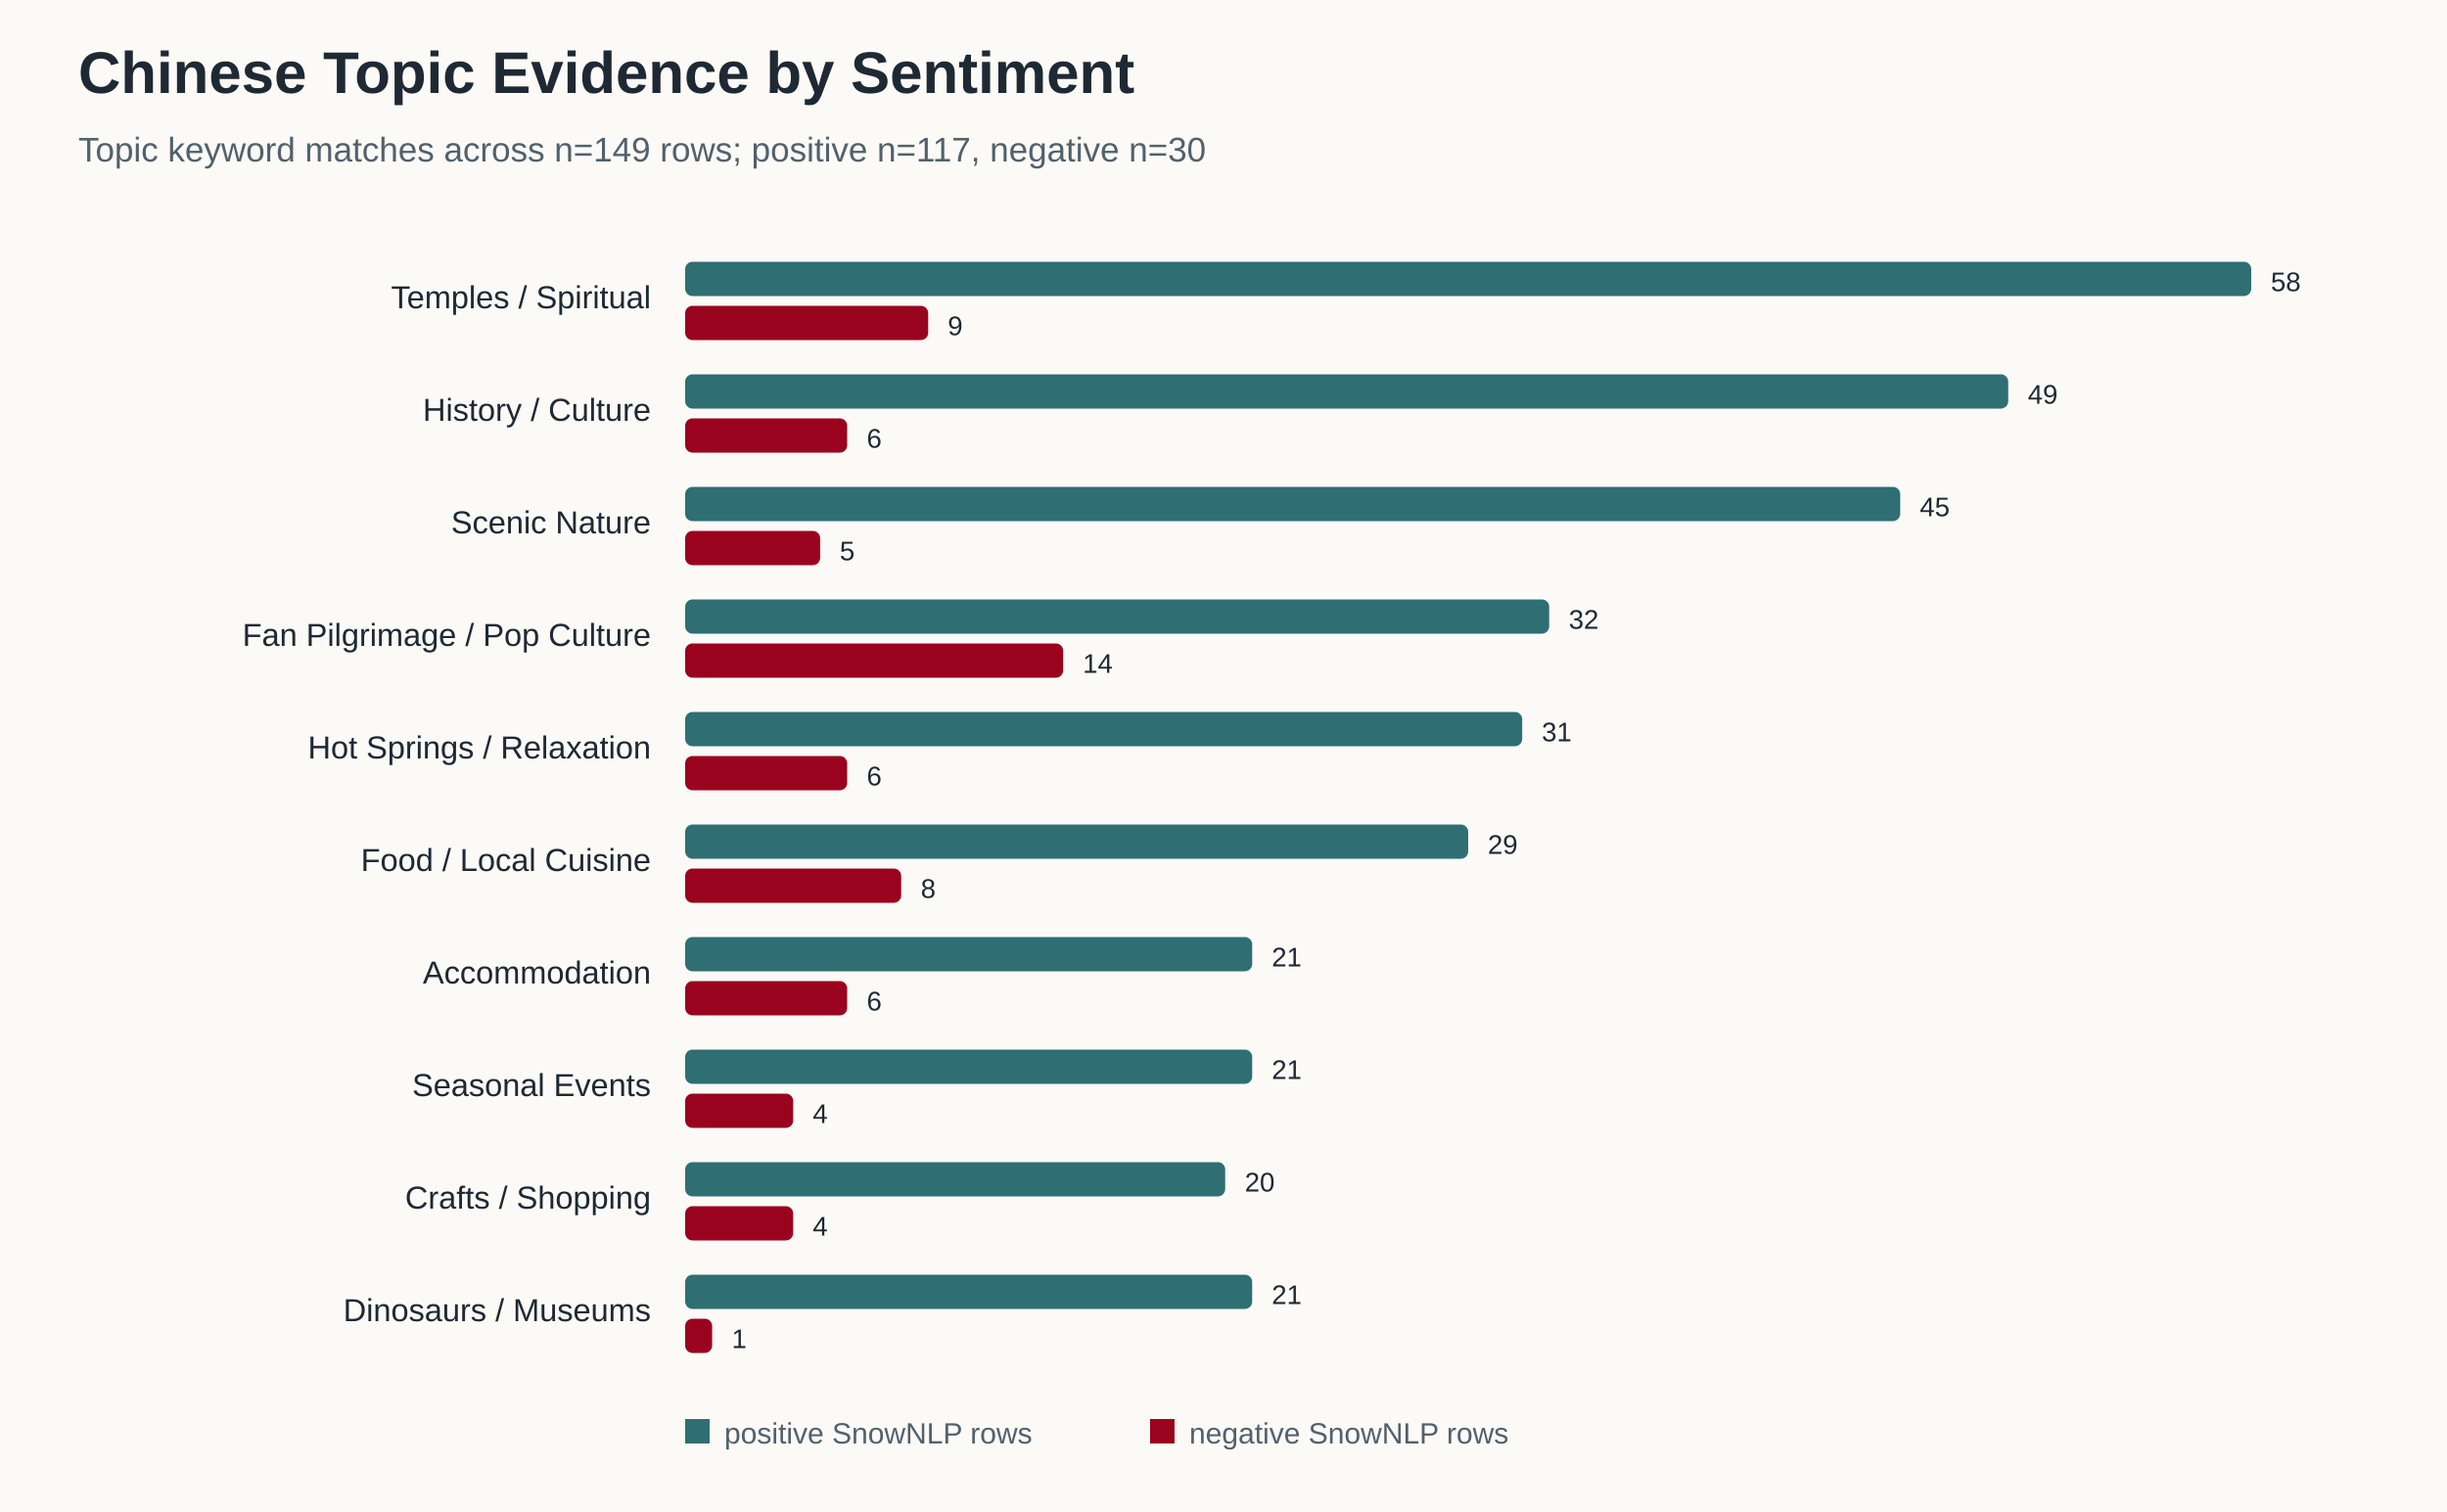
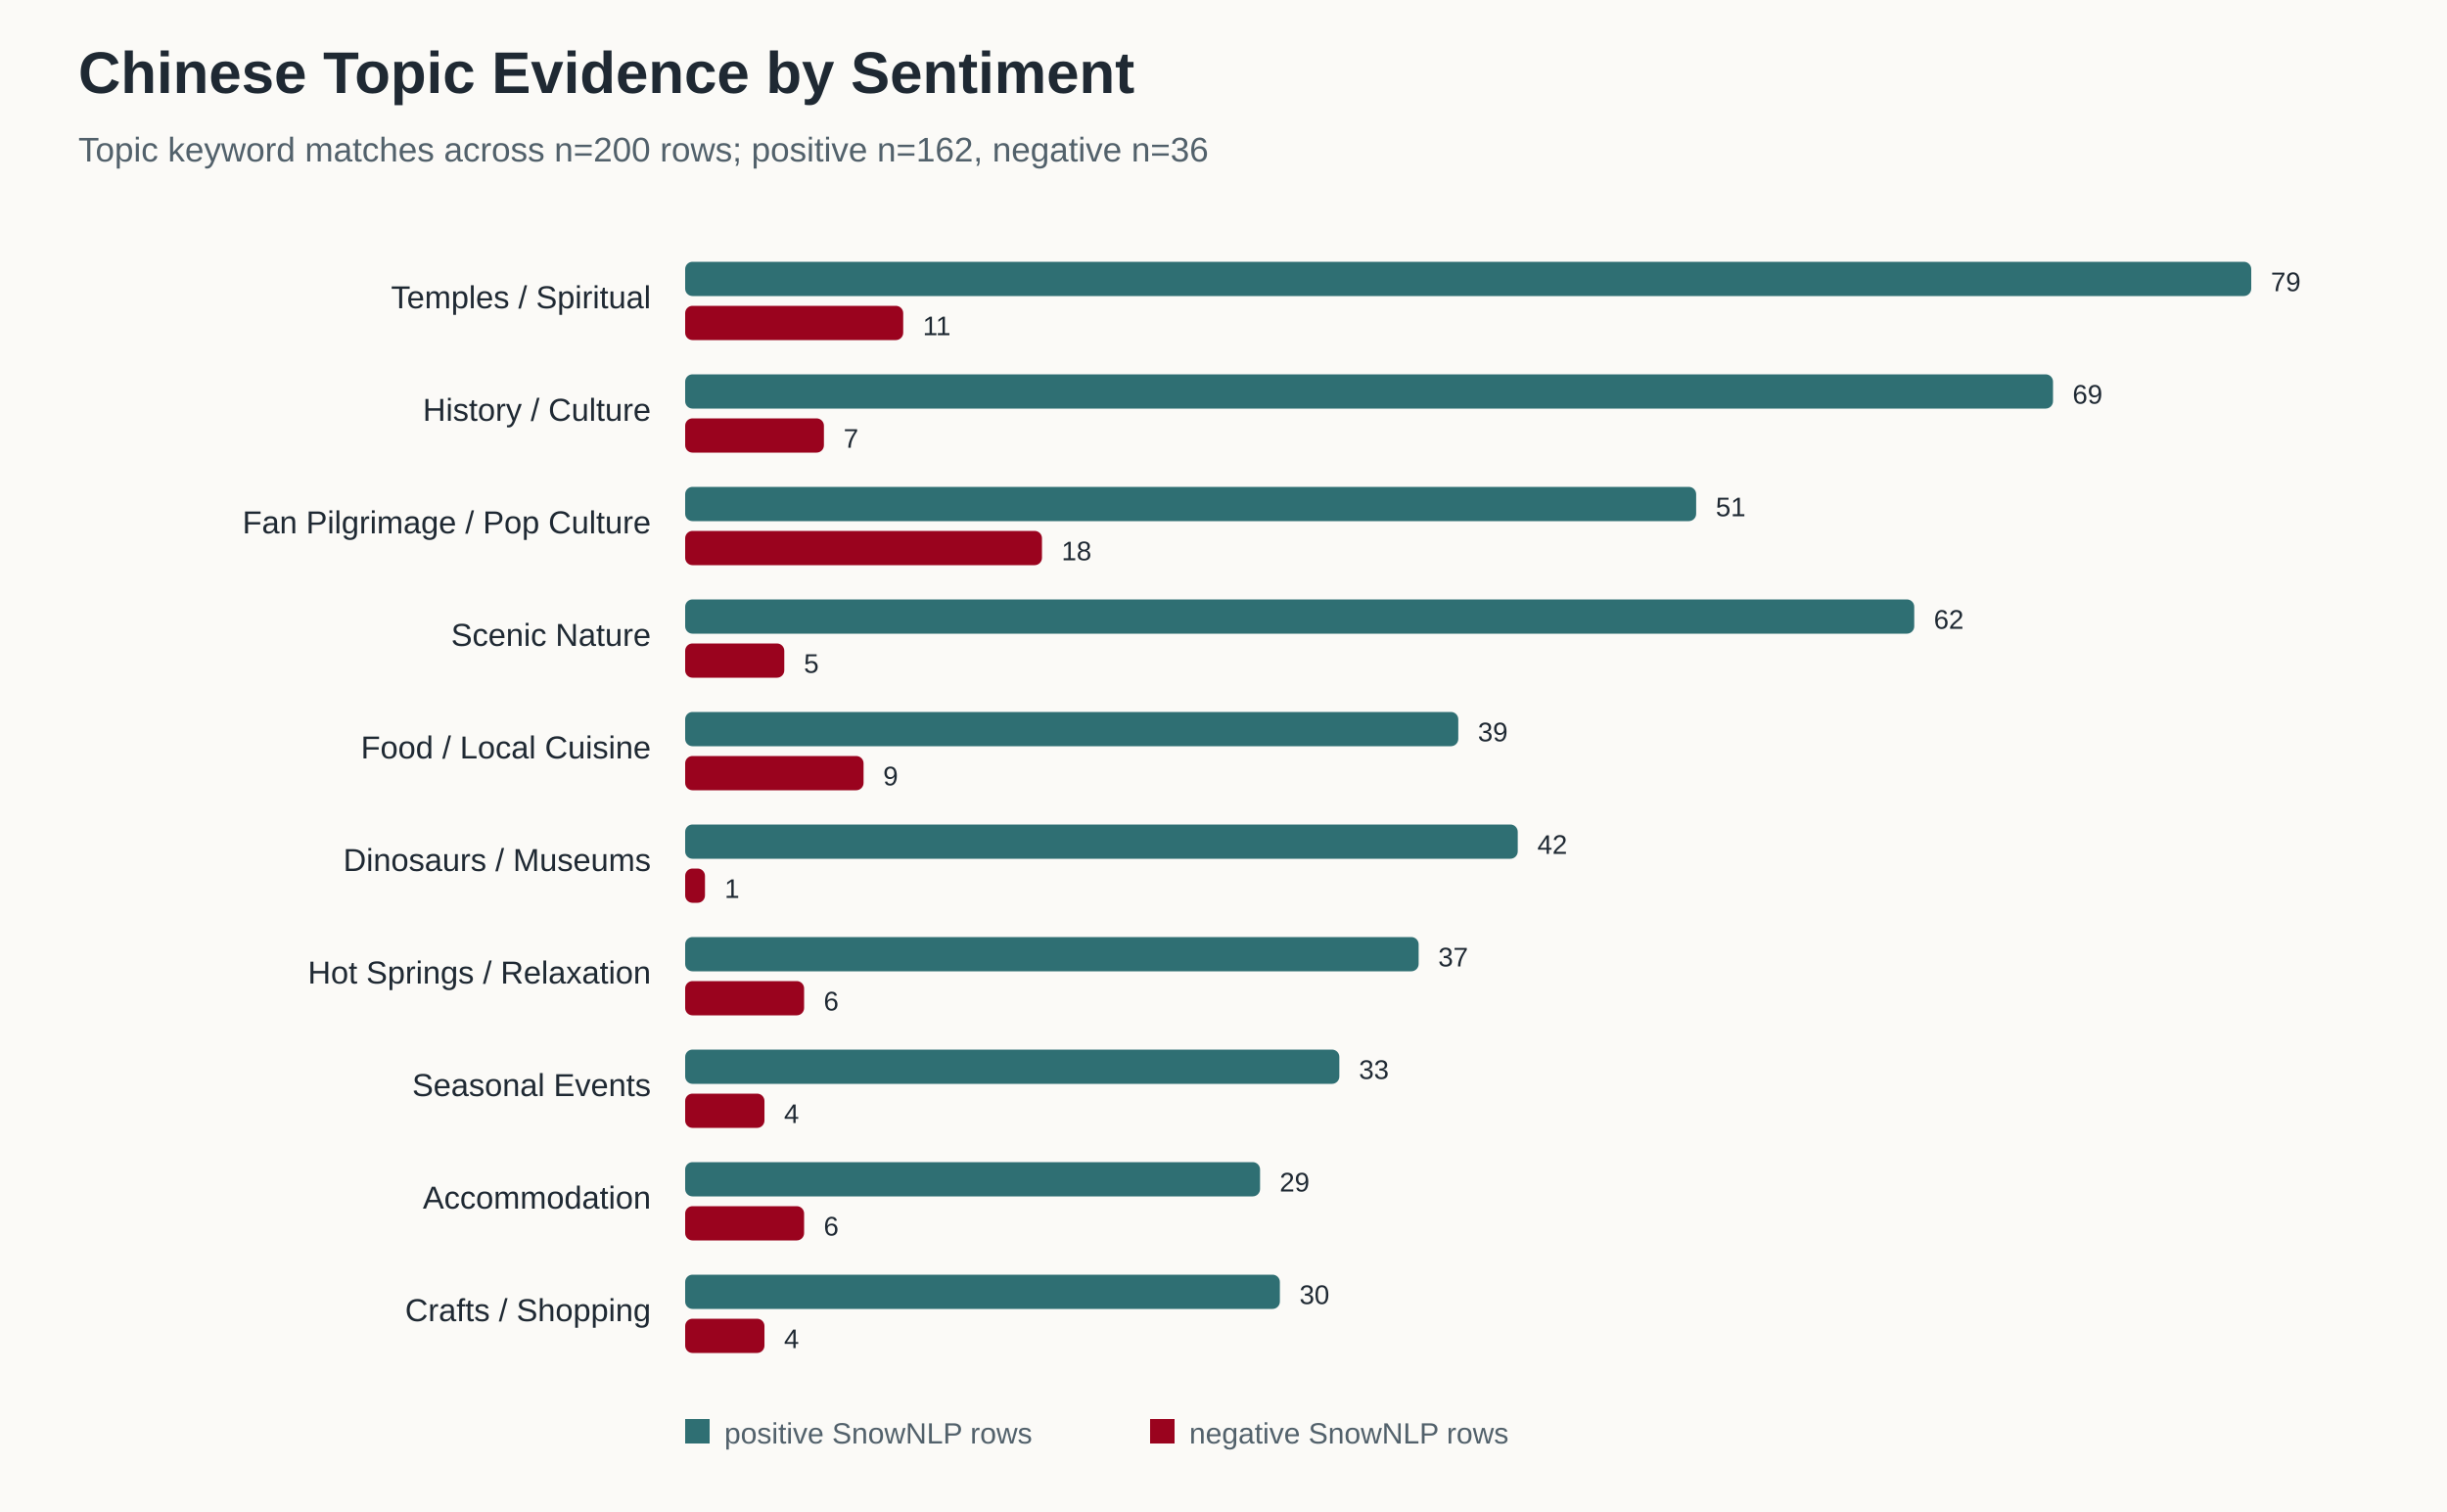
<svg xmlns="http://www.w3.org/2000/svg" width="1000" height="618" viewBox="0 0 1000 618">
  <rect width="100%" height="100%" fill="#fbfaf7" />
  <text x="32" y="38" font-family="Arial, sans-serif" font-size="24" font-weight="700" fill="#1f2933">Chinese Topic Evidence by Sentiment</text>
-   <text x="32" y="66" font-family="Arial, sans-serif" font-size="14" fill="#52616b">Topic keyword matches across n=149 rows; positive n=117, negative n=30</text>
+   <text x="32" y="66" font-family="Arial, sans-serif" font-size="14" fill="#52616b">Topic keyword matches across n=200 rows; positive n=162, negative n=36</text>
  <text x="266" y="126" text-anchor="end" font-family="Arial, sans-serif" font-size="13" fill="#1f2933">Temples / Spiritual</text>
  <rect x="280" y="107" width="640.00" height="14" rx="3" fill="#2f6f73" />
-   <rect x="280" y="125" width="99.31" height="14" rx="3" fill="#9a031e" />
-   <text x="928.0" y="119" font-family="Arial, sans-serif" font-size="11" fill="#1f2933">58</text>
-   <text x="387.31" y="137" font-family="Arial, sans-serif" font-size="11" fill="#1f2933">9</text>
+   <rect x="280" y="125" width="89.11" height="14" rx="3" fill="#9a031e" />
+   <text x="928.0" y="119" font-family="Arial, sans-serif" font-size="11" fill="#1f2933">79</text>
+   <text x="377.114" y="137" font-family="Arial, sans-serif" font-size="11" fill="#1f2933">11</text>
  <text x="266" y="172" text-anchor="end" font-family="Arial, sans-serif" font-size="13" fill="#1f2933">History / Culture</text>
-   <rect x="280" y="153" width="540.69" height="14" rx="3" fill="#2f6f73" />
-   <rect x="280" y="171" width="66.21" height="14" rx="3" fill="#9a031e" />
-   <text x="828.69" y="165" font-family="Arial, sans-serif" font-size="11" fill="#1f2933">49</text>
-   <text x="354.207" y="183" font-family="Arial, sans-serif" font-size="11" fill="#1f2933">6</text>
-   <text x="266" y="218" text-anchor="end" font-family="Arial, sans-serif" font-size="13" fill="#1f2933">Scenic Nature</text>
-   <rect x="280" y="199" width="496.55" height="14" rx="3" fill="#2f6f73" />
-   <rect x="280" y="217" width="55.17" height="14" rx="3" fill="#9a031e" />
-   <text x="784.552" y="211" font-family="Arial, sans-serif" font-size="11" fill="#1f2933">45</text>
-   <text x="343.172" y="229" font-family="Arial, sans-serif" font-size="11" fill="#1f2933">5</text>
-   <text x="266" y="264" text-anchor="end" font-family="Arial, sans-serif" font-size="13" fill="#1f2933">Fan Pilgrimage / Pop Culture</text>
-   <rect x="280" y="245" width="353.10" height="14" rx="3" fill="#2f6f73" />
-   <rect x="280" y="263" width="154.48" height="14" rx="3" fill="#9a031e" />
-   <text x="641.103" y="257" font-family="Arial, sans-serif" font-size="11" fill="#1f2933">32</text>
-   <text x="442.483" y="275" font-family="Arial, sans-serif" font-size="11" fill="#1f2933">14</text>
-   <text x="266" y="310" text-anchor="end" font-family="Arial, sans-serif" font-size="13" fill="#1f2933">Hot Springs / Relaxation</text>
-   <rect x="280" y="291" width="342.07" height="14" rx="3" fill="#2f6f73" />
-   <rect x="280" y="309" width="66.21" height="14" rx="3" fill="#9a031e" />
-   <text x="630.069" y="303" font-family="Arial, sans-serif" font-size="11" fill="#1f2933">31</text>
-   <text x="354.207" y="321" font-family="Arial, sans-serif" font-size="11" fill="#1f2933">6</text>
-   <text x="266" y="356" text-anchor="end" font-family="Arial, sans-serif" font-size="13" fill="#1f2933">Food / Local Cuisine</text>
-   <rect x="280" y="337" width="320.00" height="14" rx="3" fill="#2f6f73" />
-   <rect x="280" y="355" width="88.28" height="14" rx="3" fill="#9a031e" />
-   <text x="608.0" y="349" font-family="Arial, sans-serif" font-size="11" fill="#1f2933">29</text>
-   <text x="376.276" y="367" font-family="Arial, sans-serif" font-size="11" fill="#1f2933">8</text>
-   <text x="266" y="402" text-anchor="end" font-family="Arial, sans-serif" font-size="13" fill="#1f2933">Accommodation</text>
-   <rect x="280" y="383" width="231.72" height="14" rx="3" fill="#2f6f73" />
-   <rect x="280" y="401" width="66.21" height="14" rx="3" fill="#9a031e" />
-   <text x="519.724" y="395" font-family="Arial, sans-serif" font-size="11" fill="#1f2933">21</text>
-   <text x="354.207" y="413" font-family="Arial, sans-serif" font-size="11" fill="#1f2933">6</text>
+   <rect x="280" y="153" width="558.99" height="14" rx="3" fill="#2f6f73" />
+   <rect x="280" y="171" width="56.71" height="14" rx="3" fill="#9a031e" />
+   <text x="846.987" y="165" font-family="Arial, sans-serif" font-size="11" fill="#1f2933">69</text>
+   <text x="344.709" y="183" font-family="Arial, sans-serif" font-size="11" fill="#1f2933">7</text>
+   <text x="266" y="218" text-anchor="end" font-family="Arial, sans-serif" font-size="13" fill="#1f2933">Fan Pilgrimage / Pop Culture</text>
+   <rect x="280" y="199" width="413.16" height="14" rx="3" fill="#2f6f73" />
+   <rect x="280" y="217" width="145.82" height="14" rx="3" fill="#9a031e" />
+   <text x="701.165" y="211" font-family="Arial, sans-serif" font-size="11" fill="#1f2933">51</text>
+   <text x="433.823" y="229" font-family="Arial, sans-serif" font-size="11" fill="#1f2933">18</text>
+   <text x="266" y="264" text-anchor="end" font-family="Arial, sans-serif" font-size="13" fill="#1f2933">Scenic Nature</text>
+   <rect x="280" y="245" width="502.28" height="14" rx="3" fill="#2f6f73" />
+   <rect x="280" y="263" width="40.51" height="14" rx="3" fill="#9a031e" />
+   <text x="790.278" y="257" font-family="Arial, sans-serif" font-size="11" fill="#1f2933">62</text>
+   <text x="328.506" y="275" font-family="Arial, sans-serif" font-size="11" fill="#1f2933">5</text>
+   <text x="266" y="310" text-anchor="end" font-family="Arial, sans-serif" font-size="13" fill="#1f2933">Food / Local Cuisine</text>
+   <rect x="280" y="291" width="315.95" height="14" rx="3" fill="#2f6f73" />
+   <rect x="280" y="309" width="72.91" height="14" rx="3" fill="#9a031e" />
+   <text x="603.949" y="303" font-family="Arial, sans-serif" font-size="11" fill="#1f2933">39</text>
+   <text x="360.911" y="321" font-family="Arial, sans-serif" font-size="11" fill="#1f2933">9</text>
+   <text x="266" y="356" text-anchor="end" font-family="Arial, sans-serif" font-size="13" fill="#1f2933">Dinosaurs / Museums</text>
+   <rect x="280" y="337" width="340.25" height="14" rx="3" fill="#2f6f73" />
+   <rect x="280" y="355" width="8.10" height="14" rx="3" fill="#9a031e" />
+   <text x="628.253" y="349" font-family="Arial, sans-serif" font-size="11" fill="#1f2933">42</text>
+   <text x="296.101" y="367" font-family="Arial, sans-serif" font-size="11" fill="#1f2933">1</text>
+   <text x="266" y="402" text-anchor="end" font-family="Arial, sans-serif" font-size="13" fill="#1f2933">Hot Springs / Relaxation</text>
+   <rect x="280" y="383" width="299.75" height="14" rx="3" fill="#2f6f73" />
+   <rect x="280" y="401" width="48.61" height="14" rx="3" fill="#9a031e" />
+   <text x="587.747" y="395" font-family="Arial, sans-serif" font-size="11" fill="#1f2933">37</text>
+   <text x="336.608" y="413" font-family="Arial, sans-serif" font-size="11" fill="#1f2933">6</text>
  <text x="266" y="448" text-anchor="end" font-family="Arial, sans-serif" font-size="13" fill="#1f2933">Seasonal Events</text>
-   <rect x="280" y="429" width="231.72" height="14" rx="3" fill="#2f6f73" />
-   <rect x="280" y="447" width="44.14" height="14" rx="3" fill="#9a031e" />
-   <text x="519.724" y="441" font-family="Arial, sans-serif" font-size="11" fill="#1f2933">21</text>
-   <text x="332.138" y="459" font-family="Arial, sans-serif" font-size="11" fill="#1f2933">4</text>
-   <text x="266" y="494" text-anchor="end" font-family="Arial, sans-serif" font-size="13" fill="#1f2933">Crafts / Shopping</text>
-   <rect x="280" y="475" width="220.69" height="14" rx="3" fill="#2f6f73" />
-   <rect x="280" y="493" width="44.14" height="14" rx="3" fill="#9a031e" />
-   <text x="508.69" y="487" font-family="Arial, sans-serif" font-size="11" fill="#1f2933">20</text>
-   <text x="332.138" y="505" font-family="Arial, sans-serif" font-size="11" fill="#1f2933">4</text>
-   <text x="266" y="540" text-anchor="end" font-family="Arial, sans-serif" font-size="13" fill="#1f2933">Dinosaurs / Museums</text>
-   <rect x="280" y="521" width="231.72" height="14" rx="3" fill="#2f6f73" />
-   <rect x="280" y="539" width="11.03" height="14" rx="3" fill="#9a031e" />
-   <text x="519.724" y="533" font-family="Arial, sans-serif" font-size="11" fill="#1f2933">21</text>
-   <text x="299.034" y="551" font-family="Arial, sans-serif" font-size="11" fill="#1f2933">1</text>
+   <rect x="280" y="429" width="267.34" height="14" rx="3" fill="#2f6f73" />
+   <rect x="280" y="447" width="32.41" height="14" rx="3" fill="#9a031e" />
+   <text x="555.342" y="441" font-family="Arial, sans-serif" font-size="11" fill="#1f2933">33</text>
+   <text x="320.405" y="459" font-family="Arial, sans-serif" font-size="11" fill="#1f2933">4</text>
+   <text x="266" y="494" text-anchor="end" font-family="Arial, sans-serif" font-size="13" fill="#1f2933">Accommodation</text>
+   <rect x="280" y="475" width="234.94" height="14" rx="3" fill="#2f6f73" />
+   <rect x="280" y="493" width="48.61" height="14" rx="3" fill="#9a031e" />
+   <text x="522.937" y="487" font-family="Arial, sans-serif" font-size="11" fill="#1f2933">29</text>
+   <text x="336.608" y="505" font-family="Arial, sans-serif" font-size="11" fill="#1f2933">6</text>
+   <text x="266" y="540" text-anchor="end" font-family="Arial, sans-serif" font-size="13" fill="#1f2933">Crafts / Shopping</text>
+   <rect x="280" y="521" width="243.04" height="14" rx="3" fill="#2f6f73" />
+   <rect x="280" y="539" width="32.41" height="14" rx="3" fill="#9a031e" />
+   <text x="531.038" y="533" font-family="Arial, sans-serif" font-size="11" fill="#1f2933">30</text>
+   <text x="320.405" y="551" font-family="Arial, sans-serif" font-size="11" fill="#1f2933">4</text>
  <rect x="280" y="580" width="10" height="10" fill="#2f6f73" />
  <text x="296" y="590" font-family="Arial, sans-serif" font-size="12" fill="#52616b">positive SnowNLP rows</text>
  <rect x="470" y="580" width="10" height="10" fill="#9a031e" />
  <text x="486" y="590" font-family="Arial, sans-serif" font-size="12" fill="#52616b">negative SnowNLP rows</text>
</svg>
